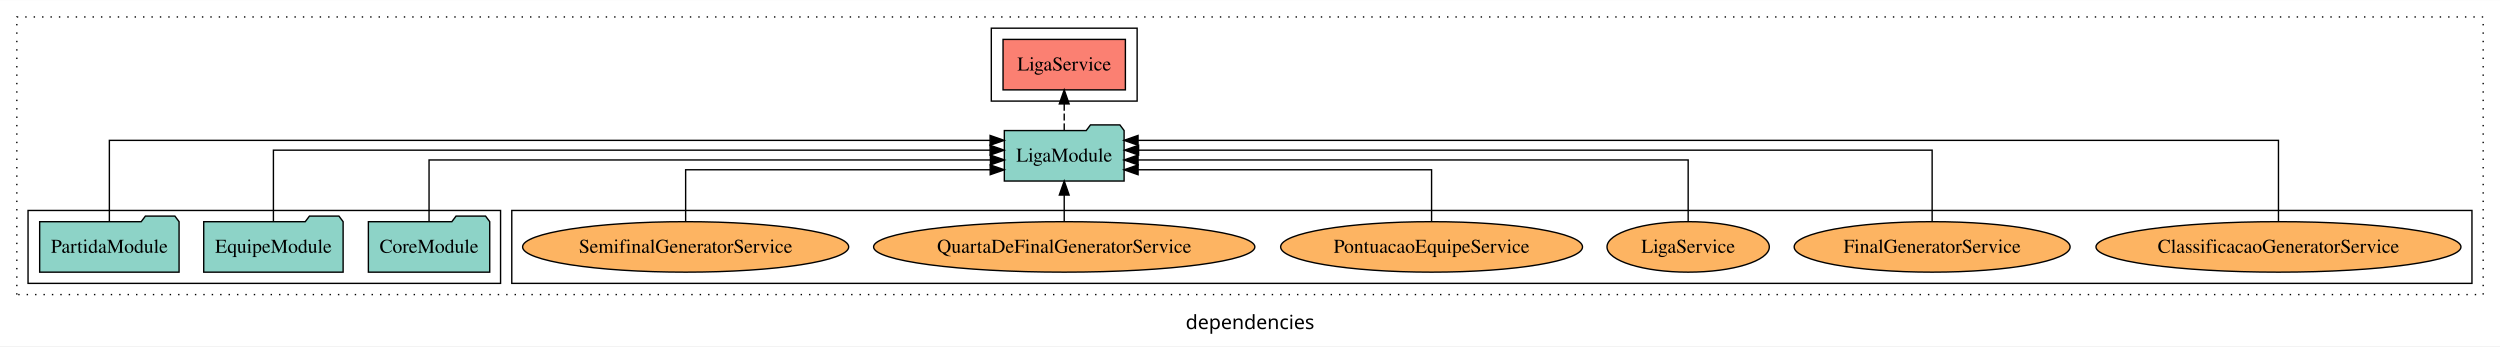
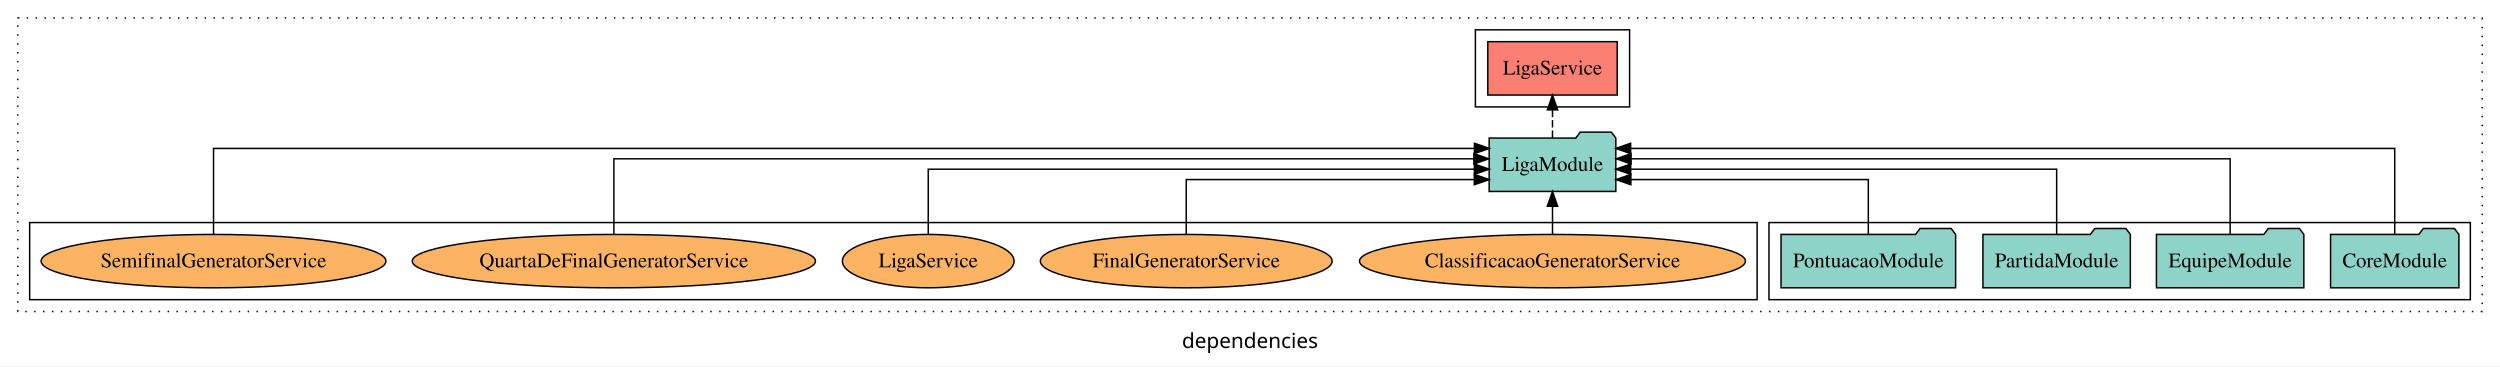
- <svg xmlns="http://www.w3.org/2000/svg" width="1783pt" height="247pt" viewBox="0.00 0.00 1783.00 246.80">
+ <svg xmlns="http://www.w3.org/2000/svg" width="1686pt" height="247pt" viewBox="0.00 0.00 1686.00 246.80">
  <g id="graph0" class="graph" transform="scale(1 1) rotate(0) translate(4 242.8)">
-     <polygon fill="white" stroke="transparent" points="-4,4 -4,-242.8 1779,-242.8 1779,4 -4,4" />
-     <text text-anchor="middle" x="887.5" y="-8.2" font-family="sans-serif" font-size="14.00">dependencies</text>
+     <polygon fill="white" stroke="transparent" points="-4,4 -4,-242.8 1682,-242.8 1682,4 -4,4" />
+     <text text-anchor="middle" x="839" y="-8.2" font-family="sans-serif" font-size="14.00">dependencies</text>
    <g id="clust1" class="cluster">
-       <polygon fill="none" stroke="black" stroke-dasharray="1,5" points="8,-32.8 8,-230.8 1767,-230.8 1767,-32.8 8,-32.8" />
+       <polygon fill="none" stroke="black" stroke-dasharray="1,5" points="8,-32.8 8,-230.8 1670,-230.8 1670,-32.8 8,-32.8" />
+     </g>
+     <g id="clust3" class="cluster">
+       <polygon fill="none" stroke="black" points="1189,-40.8 1189,-92.8 1662,-92.8 1662,-40.8 1189,-40.8" />
+     </g>
+     <g id="clust4" class="cluster">
+       <polygon fill="none" stroke="black" points="991,-170.8 991,-222.8 1095,-222.8 1095,-170.8 991,-170.8" />
    </g>
    <g id="clust6" class="cluster">
-       <polygon fill="none" stroke="black" points="361,-40.8 361,-92.8 1759,-92.8 1759,-40.8 361,-40.8" />
-     </g>
-     <g id="clust3" class="cluster">
-       <polygon fill="none" stroke="black" points="16,-40.8 16,-92.8 353,-92.8 353,-40.8 16,-40.8" />
-     </g>
-     <g id="clust4" class="cluster">
-       <polygon fill="none" stroke="black" points="703,-170.8 703,-222.8 807,-222.8 807,-170.8 703,-170.8" />
+       <polygon fill="none" stroke="black" points="16,-40.8 16,-92.8 1181,-92.8 1181,-40.8 16,-40.8" />
    </g>
    <g id="node1" class="node">
-       <polygon fill="#8dd3c7" stroke="black" points="345.27,-84.8 342.27,-88.8 321.27,-88.8 318.27,-84.8 258.73,-84.8 258.73,-48.8 345.27,-48.8 345.27,-84.8" />
-       <text text-anchor="middle" x="302" y="-62.6" font-family="Times,serif" font-size="14.00">CoreModule</text>
+       <polygon fill="#8dd3c7" stroke="black" points="1654.27,-84.8 1651.27,-88.8 1630.27,-88.8 1627.27,-84.8 1567.73,-84.8 1567.73,-48.8 1654.27,-48.8 1654.27,-84.8" />
+       <text text-anchor="middle" x="1611" y="-62.6" font-family="Times,serif" font-size="14.00">CoreModule</text>
+     </g>
+     <g id="node5" class="node">
+       <polygon fill="#8dd3c7" stroke="black" points="1085.71,-149.8 1082.71,-153.8 1061.71,-153.8 1058.71,-149.8 1000.29,-149.8 1000.29,-113.8 1085.71,-113.8 1085.71,-149.8" />
+       <text text-anchor="middle" x="1043" y="-127.6" font-family="Times,serif" font-size="14.00">LigaModule</text>
+     </g>
+     <g id="edge1" class="edge">
+       <path fill="none" stroke="black" d="M1611,-84.81C1611,-107.29 1611,-142.8 1611,-142.8 1611,-142.8 1095.69,-142.8 1095.69,-142.8" />
+       <polygon fill="black" stroke="black" points="1095.69,-139.3 1085.69,-142.8 1095.69,-146.3 1095.69,-139.3" />
+     </g>
+     <g id="node2" class="node">
+       <polygon fill="#8dd3c7" stroke="black" points="1549.71,-84.8 1546.71,-88.8 1525.71,-88.8 1522.71,-84.8 1450.29,-84.8 1450.29,-48.8 1549.71,-48.8 1549.71,-84.8" />
+       <text text-anchor="middle" x="1500" y="-62.6" font-family="Times,serif" font-size="14.00">EquipeModule</text>
+     </g>
+     <g id="edge2" class="edge">
+       <path fill="none" stroke="black" d="M1500,-84.93C1500,-105.37 1500,-135.8 1500,-135.8 1500,-135.8 1095.99,-135.8 1095.99,-135.8" />
+       <polygon fill="black" stroke="black" points="1095.99,-132.3 1085.99,-135.8 1095.99,-139.3 1095.99,-132.3" />
+     </g>
+     <g id="node3" class="node">
+       <polygon fill="#8dd3c7" stroke="black" points="1432.71,-84.8 1429.71,-88.8 1408.71,-88.8 1405.71,-84.8 1333.29,-84.8 1333.29,-48.8 1432.71,-48.8 1432.71,-84.8" />
+       <text text-anchor="middle" x="1383" y="-62.6" font-family="Times,serif" font-size="14.00">PartidaModule</text>
+     </g>
+     <g id="edge3" class="edge">
+       <path fill="none" stroke="black" d="M1383,-85.07C1383,-103.36 1383,-128.8 1383,-128.8 1383,-128.8 1095.72,-128.8 1095.72,-128.8" />
+       <polygon fill="black" stroke="black" points="1095.72,-125.3 1085.72,-128.8 1095.72,-132.3 1095.72,-125.3" />
    </g>
    <g id="node4" class="node">
-       <polygon fill="#8dd3c7" stroke="black" points="797.71,-149.8 794.71,-153.8 773.71,-153.8 770.71,-149.8 712.29,-149.8 712.29,-113.8 797.71,-113.8 797.71,-149.8" />
-       <text text-anchor="middle" x="755" y="-127.6" font-family="Times,serif" font-size="14.00">LigaModule</text>
-     </g>
-     <g id="edge1" class="edge">
-       <path fill="none" stroke="black" d="M302,-85.07C302,-103.36 302,-128.8 302,-128.8 302,-128.8 702.38,-128.8 702.38,-128.8" />
-       <polygon fill="black" stroke="black" points="702.38,-132.3 712.38,-128.8 702.38,-125.3 702.38,-132.3" />
-     </g>
-     <g id="node2" class="node">
-       <polygon fill="#8dd3c7" stroke="black" points="240.71,-84.8 237.71,-88.8 216.71,-88.8 213.71,-84.8 141.29,-84.8 141.29,-48.8 240.71,-48.8 240.71,-84.8" />
-       <text text-anchor="middle" x="191" y="-62.6" font-family="Times,serif" font-size="14.00">EquipeModule</text>
-     </g>
-     <g id="edge2" class="edge">
-       <path fill="none" stroke="black" d="M191,-84.93C191,-105.37 191,-135.8 191,-135.8 191,-135.8 702.15,-135.8 702.15,-135.8" />
-       <polygon fill="black" stroke="black" points="702.15,-139.3 712.15,-135.8 702.15,-132.3 702.15,-139.3" />
-     </g>
-     <g id="node3" class="node">
-       <polygon fill="#8dd3c7" stroke="black" points="123.71,-84.8 120.71,-88.8 99.71,-88.8 96.71,-84.8 24.29,-84.8 24.29,-48.8 123.71,-48.8 123.71,-84.8" />
-       <text text-anchor="middle" x="74" y="-62.6" font-family="Times,serif" font-size="14.00">PartidaModule</text>
-     </g>
-     <g id="edge3" class="edge">
-       <path fill="none" stroke="black" d="M74,-84.81C74,-107.29 74,-142.8 74,-142.8 74,-142.8 702.14,-142.8 702.14,-142.8" />
-       <polygon fill="black" stroke="black" points="702.14,-146.3 712.14,-142.8 702.14,-139.3 702.14,-146.3" />
-     </g>
-     <g id="node5" class="node">
-       <polygon fill="#fb8072" stroke="black" points="798.63,-214.8 711.37,-214.8 711.37,-178.8 798.63,-178.8 798.63,-214.8" />
-       <text text-anchor="middle" x="755" y="-192.6" font-family="Times,serif" font-size="14.00">LigaService </text>
+       <polygon fill="#8dd3c7" stroke="black" points="1314.87,-84.8 1311.87,-88.8 1290.87,-88.8 1287.87,-84.8 1197.13,-84.8 1197.13,-48.8 1314.87,-48.8 1314.87,-84.8" />
+       <text text-anchor="middle" x="1256" y="-62.6" font-family="Times,serif" font-size="14.00">PontuacaoModule</text>
    </g>
    <g id="edge4" class="edge">
-       <path fill="none" stroke="black" stroke-dasharray="5,2" d="M755,-149.91C755,-149.91 755,-168.79 755,-168.79" />
-       <polygon fill="black" stroke="black" points="751.5,-168.79 755,-178.79 758.5,-168.79 751.5,-168.79" />
+       <path fill="none" stroke="black" d="M1256,-84.81C1256,-100.85 1256,-121.8 1256,-121.8 1256,-121.8 1095.85,-121.8 1095.85,-121.8" />
+       <polygon fill="black" stroke="black" points="1095.85,-118.3 1085.85,-121.8 1095.85,-125.3 1095.85,-118.3" />
    </g>
    <g id="node6" class="node">
-       <ellipse fill="#fdb462" stroke="black" cx="1621" cy="-66.8" rx="130.16" ry="18" />
-       <text text-anchor="middle" x="1621" y="-62.6" font-family="Times,serif" font-size="14.00">ClassificacaoGeneratorService</text>
+       <polygon fill="#fb8072" stroke="black" points="1086.63,-214.8 999.37,-214.8 999.37,-178.8 1086.63,-178.8 1086.63,-214.8" />
+       <text text-anchor="middle" x="1043" y="-192.6" font-family="Times,serif" font-size="14.00">LigaService </text>
    </g>
    <g id="edge5" class="edge">
-       <path fill="none" stroke="black" d="M1621,-84.81C1621,-107.29 1621,-142.8 1621,-142.8 1621,-142.8 807.65,-142.8 807.65,-142.8" />
-       <polygon fill="black" stroke="black" points="807.65,-139.3 797.65,-142.8 807.65,-146.3 807.65,-139.3" />
+       <path fill="none" stroke="black" stroke-dasharray="5,2" d="M1043,-149.91C1043,-149.91 1043,-168.79 1043,-168.79" />
+       <polygon fill="black" stroke="black" points="1039.5,-168.79 1043,-178.79 1046.5,-168.79 1039.5,-168.79" />
    </g>
    <g id="node7" class="node">
-       <ellipse fill="#fdb462" stroke="black" cx="1374" cy="-66.8" rx="98.4" ry="18" />
-       <text text-anchor="middle" x="1374" y="-62.6" font-family="Times,serif" font-size="14.00">FinalGeneratorService</text>
+       <ellipse fill="#fdb462" stroke="black" cx="1043" cy="-66.8" rx="130.16" ry="18" />
+       <text text-anchor="middle" x="1043" y="-62.6" font-family="Times,serif" font-size="14.00">ClassificacaoGeneratorService</text>
    </g>
    <g id="edge6" class="edge">
-       <path fill="none" stroke="black" d="M1374,-84.93C1374,-105.37 1374,-135.8 1374,-135.8 1374,-135.8 808.04,-135.8 808.04,-135.8" />
-       <polygon fill="black" stroke="black" points="808.04,-132.3 798.04,-135.8 808.04,-139.3 808.04,-132.3" />
+       <path fill="none" stroke="black" d="M1043,-84.91C1043,-84.91 1043,-103.79 1043,-103.79" />
+       <polygon fill="black" stroke="black" points="1039.5,-103.79 1043,-113.79 1046.5,-103.79 1039.5,-103.79" />
    </g>
    <g id="node8" class="node">
-       <ellipse fill="#fdb462" stroke="black" cx="1200" cy="-66.8" rx="57.88" ry="18" />
-       <text text-anchor="middle" x="1200" y="-62.6" font-family="Times,serif" font-size="14.00">LigaService</text>
+       <ellipse fill="#fdb462" stroke="black" cx="796" cy="-66.8" rx="98.4" ry="18" />
+       <text text-anchor="middle" x="796" y="-62.6" font-family="Times,serif" font-size="14.00">FinalGeneratorService</text>
    </g>
    <g id="edge7" class="edge">
-       <path fill="none" stroke="black" d="M1200,-85.07C1200,-103.36 1200,-128.8 1200,-128.8 1200,-128.8 807.67,-128.8 807.67,-128.8" />
-       <polygon fill="black" stroke="black" points="807.67,-125.3 797.67,-128.8 807.67,-132.3 807.67,-125.3" />
+       <path fill="none" stroke="black" d="M796,-84.81C796,-100.85 796,-121.8 796,-121.8 796,-121.8 990.26,-121.8 990.26,-121.8" />
+       <polygon fill="black" stroke="black" points="990.26,-125.3 1000.26,-121.8 990.26,-118.3 990.26,-125.3" />
    </g>
    <g id="node9" class="node">
-       <ellipse fill="#fdb462" stroke="black" cx="1017" cy="-66.8" rx="107.65" ry="18" />
-       <text text-anchor="middle" x="1017" y="-62.6" font-family="Times,serif" font-size="14.00">PontuacaoEquipeService</text>
+       <ellipse fill="#fdb462" stroke="black" cx="622" cy="-66.8" rx="57.88" ry="18" />
+       <text text-anchor="middle" x="622" y="-62.6" font-family="Times,serif" font-size="14.00">LigaService</text>
    </g>
    <g id="edge8" class="edge">
-       <path fill="none" stroke="black" d="M1017,-84.81C1017,-100.85 1017,-121.8 1017,-121.8 1017,-121.8 807.68,-121.8 807.68,-121.8" />
-       <polygon fill="black" stroke="black" points="807.68,-118.3 797.68,-121.8 807.68,-125.3 807.68,-118.3" />
+       <path fill="none" stroke="black" d="M622,-85.07C622,-103.36 622,-128.8 622,-128.8 622,-128.8 990.32,-128.8 990.32,-128.8" />
+       <polygon fill="black" stroke="black" points="990.32,-132.3 1000.32,-128.8 990.32,-125.3 990.32,-132.3" />
    </g>
    <g id="node10" class="node">
-       <ellipse fill="#fdb462" stroke="black" cx="755" cy="-66.8" rx="135.97" ry="18" />
-       <text text-anchor="middle" x="755" y="-62.6" font-family="Times,serif" font-size="14.00">QuartaDeFinalGeneratorService</text>
+       <ellipse fill="#fdb462" stroke="black" cx="410" cy="-66.8" rx="135.97" ry="18" />
+       <text text-anchor="middle" x="410" y="-62.6" font-family="Times,serif" font-size="14.00">QuartaDeFinalGeneratorService</text>
    </g>
    <g id="edge9" class="edge">
-       <path fill="none" stroke="black" d="M755,-84.91C755,-84.91 755,-103.79 755,-103.79" />
-       <polygon fill="black" stroke="black" points="751.5,-103.79 755,-113.79 758.5,-103.79 751.5,-103.79" />
+       <path fill="none" stroke="black" d="M410,-84.93C410,-105.37 410,-135.8 410,-135.8 410,-135.8 989.99,-135.8 989.99,-135.8" />
+       <polygon fill="black" stroke="black" points="989.99,-139.3 999.99,-135.8 989.99,-132.3 989.99,-139.3" />
    </g>
    <g id="node11" class="node">
-       <ellipse fill="#fdb462" stroke="black" cx="485" cy="-66.8" rx="116.29" ry="18" />
-       <text text-anchor="middle" x="485" y="-62.6" font-family="Times,serif" font-size="14.00">SemifinalGeneratorService</text>
+       <ellipse fill="#fdb462" stroke="black" cx="140" cy="-66.8" rx="116.29" ry="18" />
+       <text text-anchor="middle" x="140" y="-62.6" font-family="Times,serif" font-size="14.00">SemifinalGeneratorService</text>
    </g>
    <g id="edge10" class="edge">
-       <path fill="none" stroke="black" d="M485,-84.81C485,-100.85 485,-121.8 485,-121.8 485,-121.8 702.22,-121.8 702.22,-121.8" />
-       <polygon fill="black" stroke="black" points="702.22,-125.3 712.22,-121.8 702.22,-118.3 702.22,-125.3" />
+       <path fill="none" stroke="black" d="M140,-84.81C140,-107.29 140,-142.8 140,-142.8 140,-142.8 990.36,-142.8 990.36,-142.8" />
+       <polygon fill="black" stroke="black" points="990.36,-146.3 1000.36,-142.8 990.36,-139.3 990.36,-146.3" />
    </g>
  </g>
</svg>
